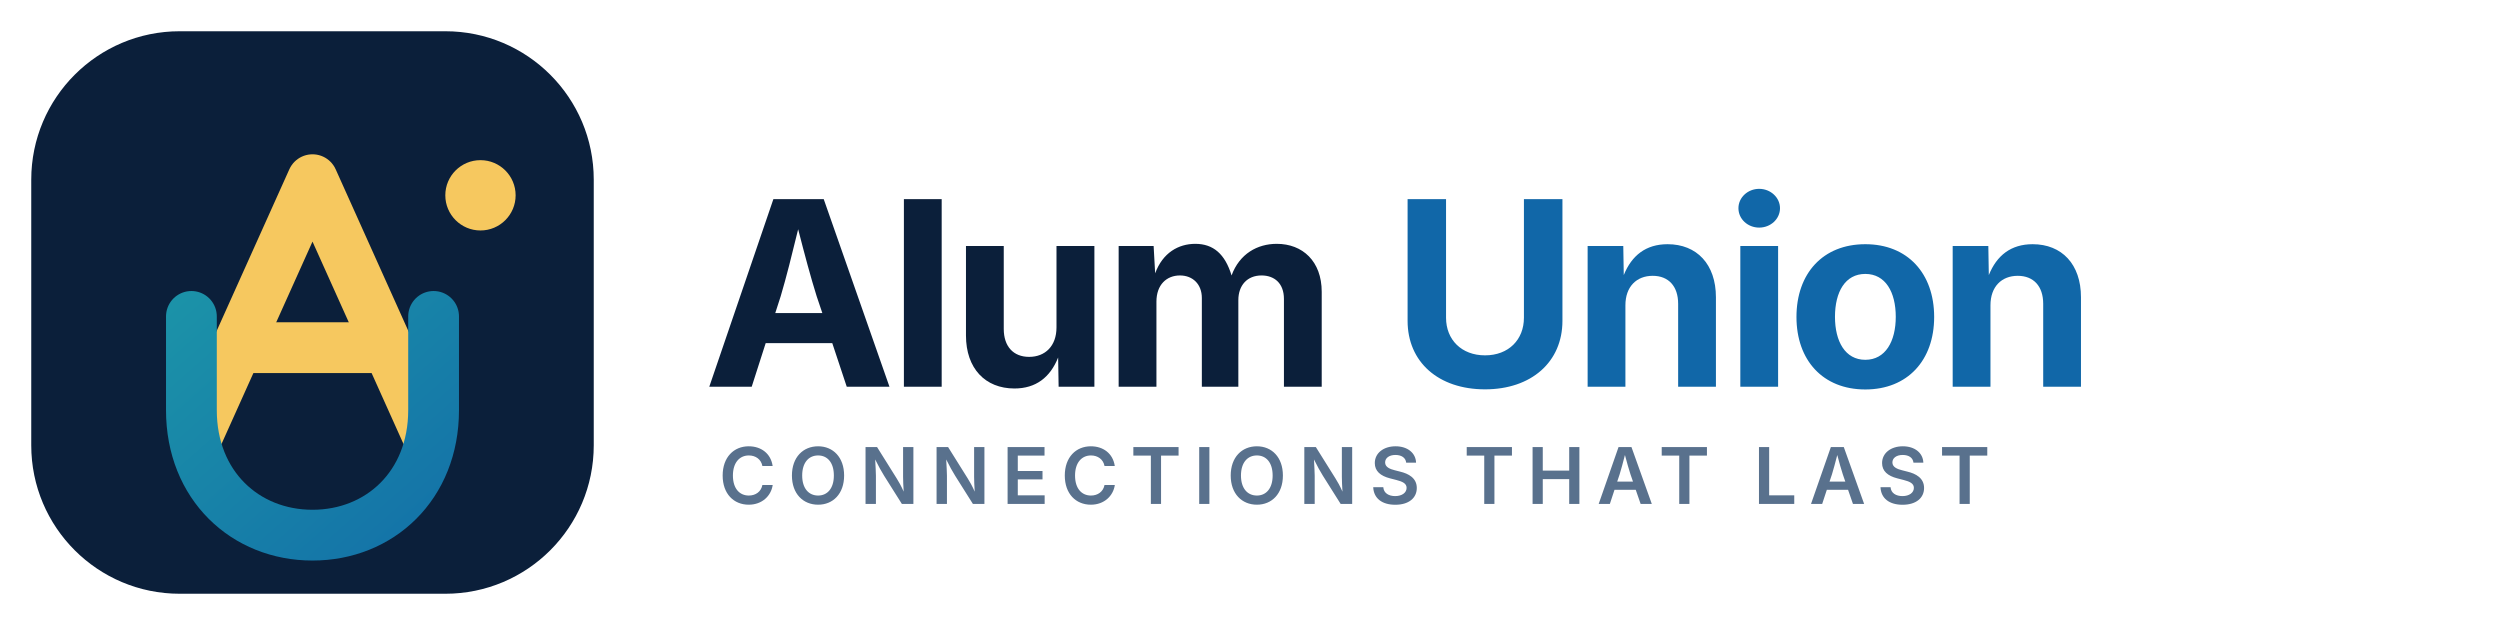
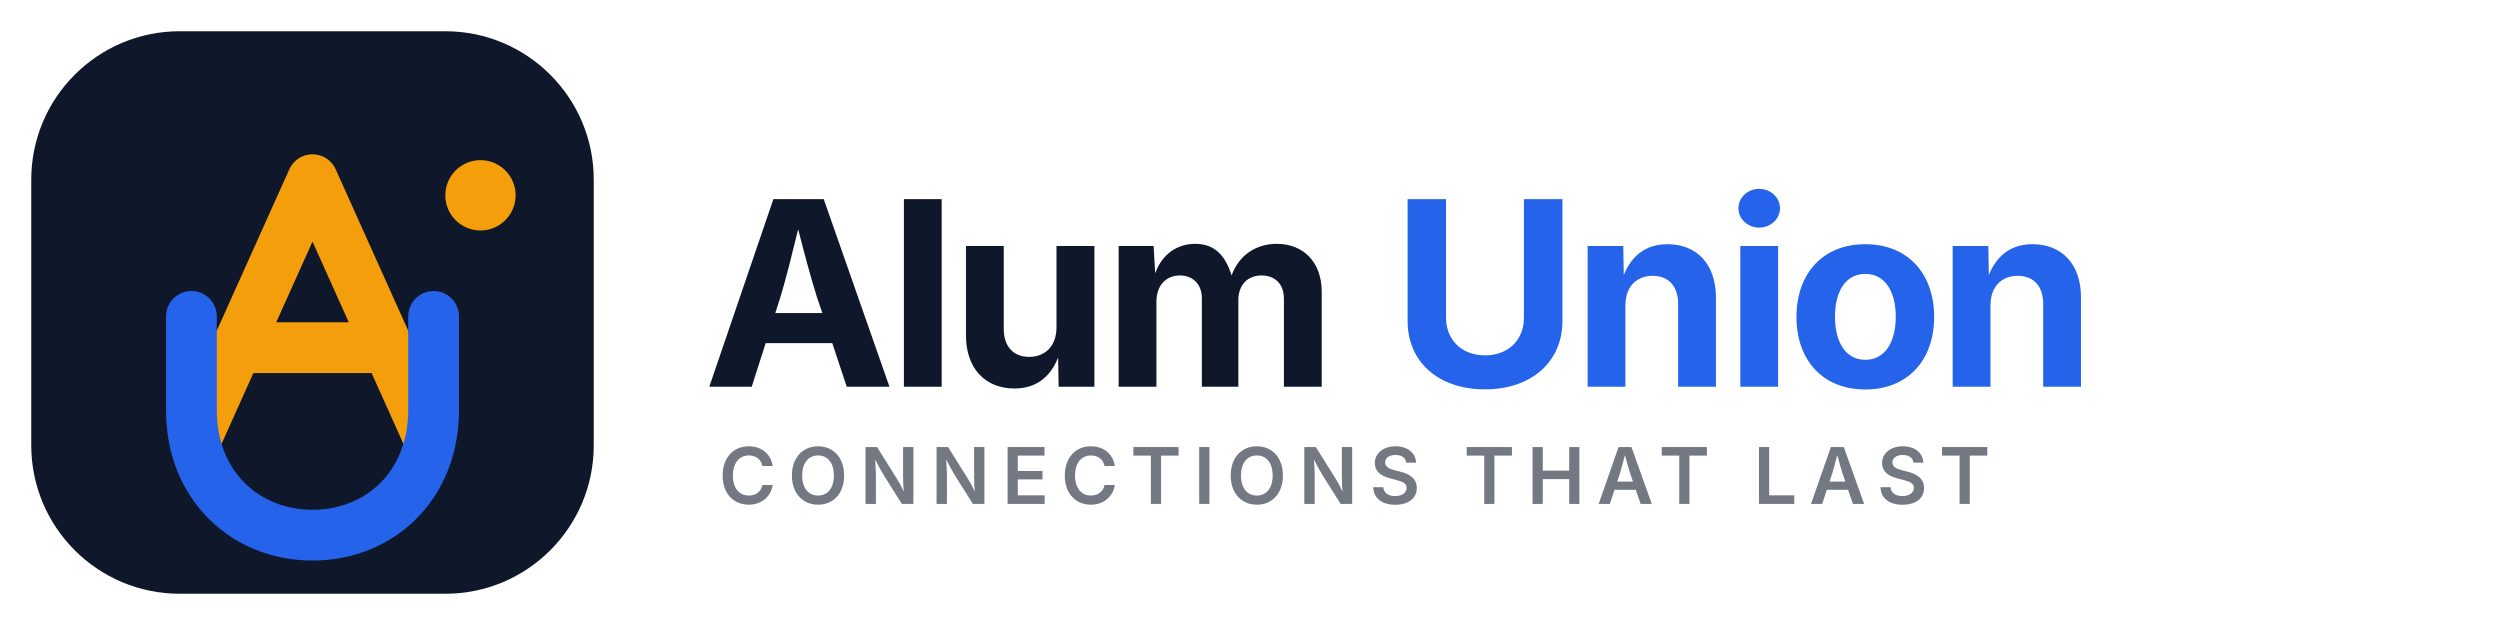
<svg xmlns="http://www.w3.org/2000/svg" viewBox="0 0 640 160" role="img" aria-labelledby="title desc">
  <defs>
    <linearGradient id="unionBlue" x1="18" y1="12" x2="134" y2="144" gradientUnits="userSpaceOnUse">
-       <stop stop-color="#20A6A8" />
-       <stop offset="1" stop-color="#1167A8" />
+       <stop stop-color="#2563EB" />
+       <stop offset="1" stop-color="#2563EB" />
    </linearGradient>
  </defs>
  <g transform="translate(8 8)">
-     <rect width="144" height="144" rx="38" fill="#0B1F3A" />
-     <path d="M43 102.5 72 38l29 64.5" fill="none" stroke="#F6C85F" stroke-linecap="round" stroke-linejoin="round" stroke-width="13" />
-     <path d="M53 81h38" fill="none" stroke="#F6C85F" stroke-linecap="round" stroke-width="13" />
+     <rect width="144" height="144" rx="38" fill="#0F172A" />
+     <path d="M43 102.5 72 38l29 64.5" fill="none" stroke="#F59E0B" stroke-linecap="round" stroke-linejoin="round" stroke-width="13" />
+     <path d="M53 81h38" fill="none" stroke="#F59E0B" stroke-linecap="round" stroke-width="13" />
    <path d="M41 73v24c0 19.3 13.8 32 31 32s31-12.7 31-32V73" fill="none" stroke="url(#unionBlue)" stroke-linecap="round" stroke-width="13" />
-     <circle cx="115" cy="42" r="9" fill="#F6C85F" />
+     <circle cx="115" cy="42" r="9" fill="#F59E0B" />
  </g>
  <g font-family="Inter, Avenir Next, Arial, sans-serif" font-size="66" font-weight="700" letter-spacing="-2">
-     <text x="180" y="99" fill="#0B1F3A">Alum</text>
-     <text x="356" y="99" fill="#1167A8">Union</text>
+     <text x="180" y="99" fill="#0F172A">Alum</text>
+     <text x="356" y="99" fill="#2563EB">Union</text>
  </g>
-   <text x="184" y="129" fill="#59718D" font-family="Inter, Avenir Next, Arial, sans-serif" font-size="20" font-weight="600" letter-spacing="3">CONNECTIONS THAT LAST</text>
+   <text x="184" y="129" fill="#0F172A" fill-opacity=".58" font-family="Inter, Avenir Next, Arial, sans-serif" font-size="20" font-weight="600" letter-spacing="3">CONNECTIONS THAT LAST</text>
</svg>
